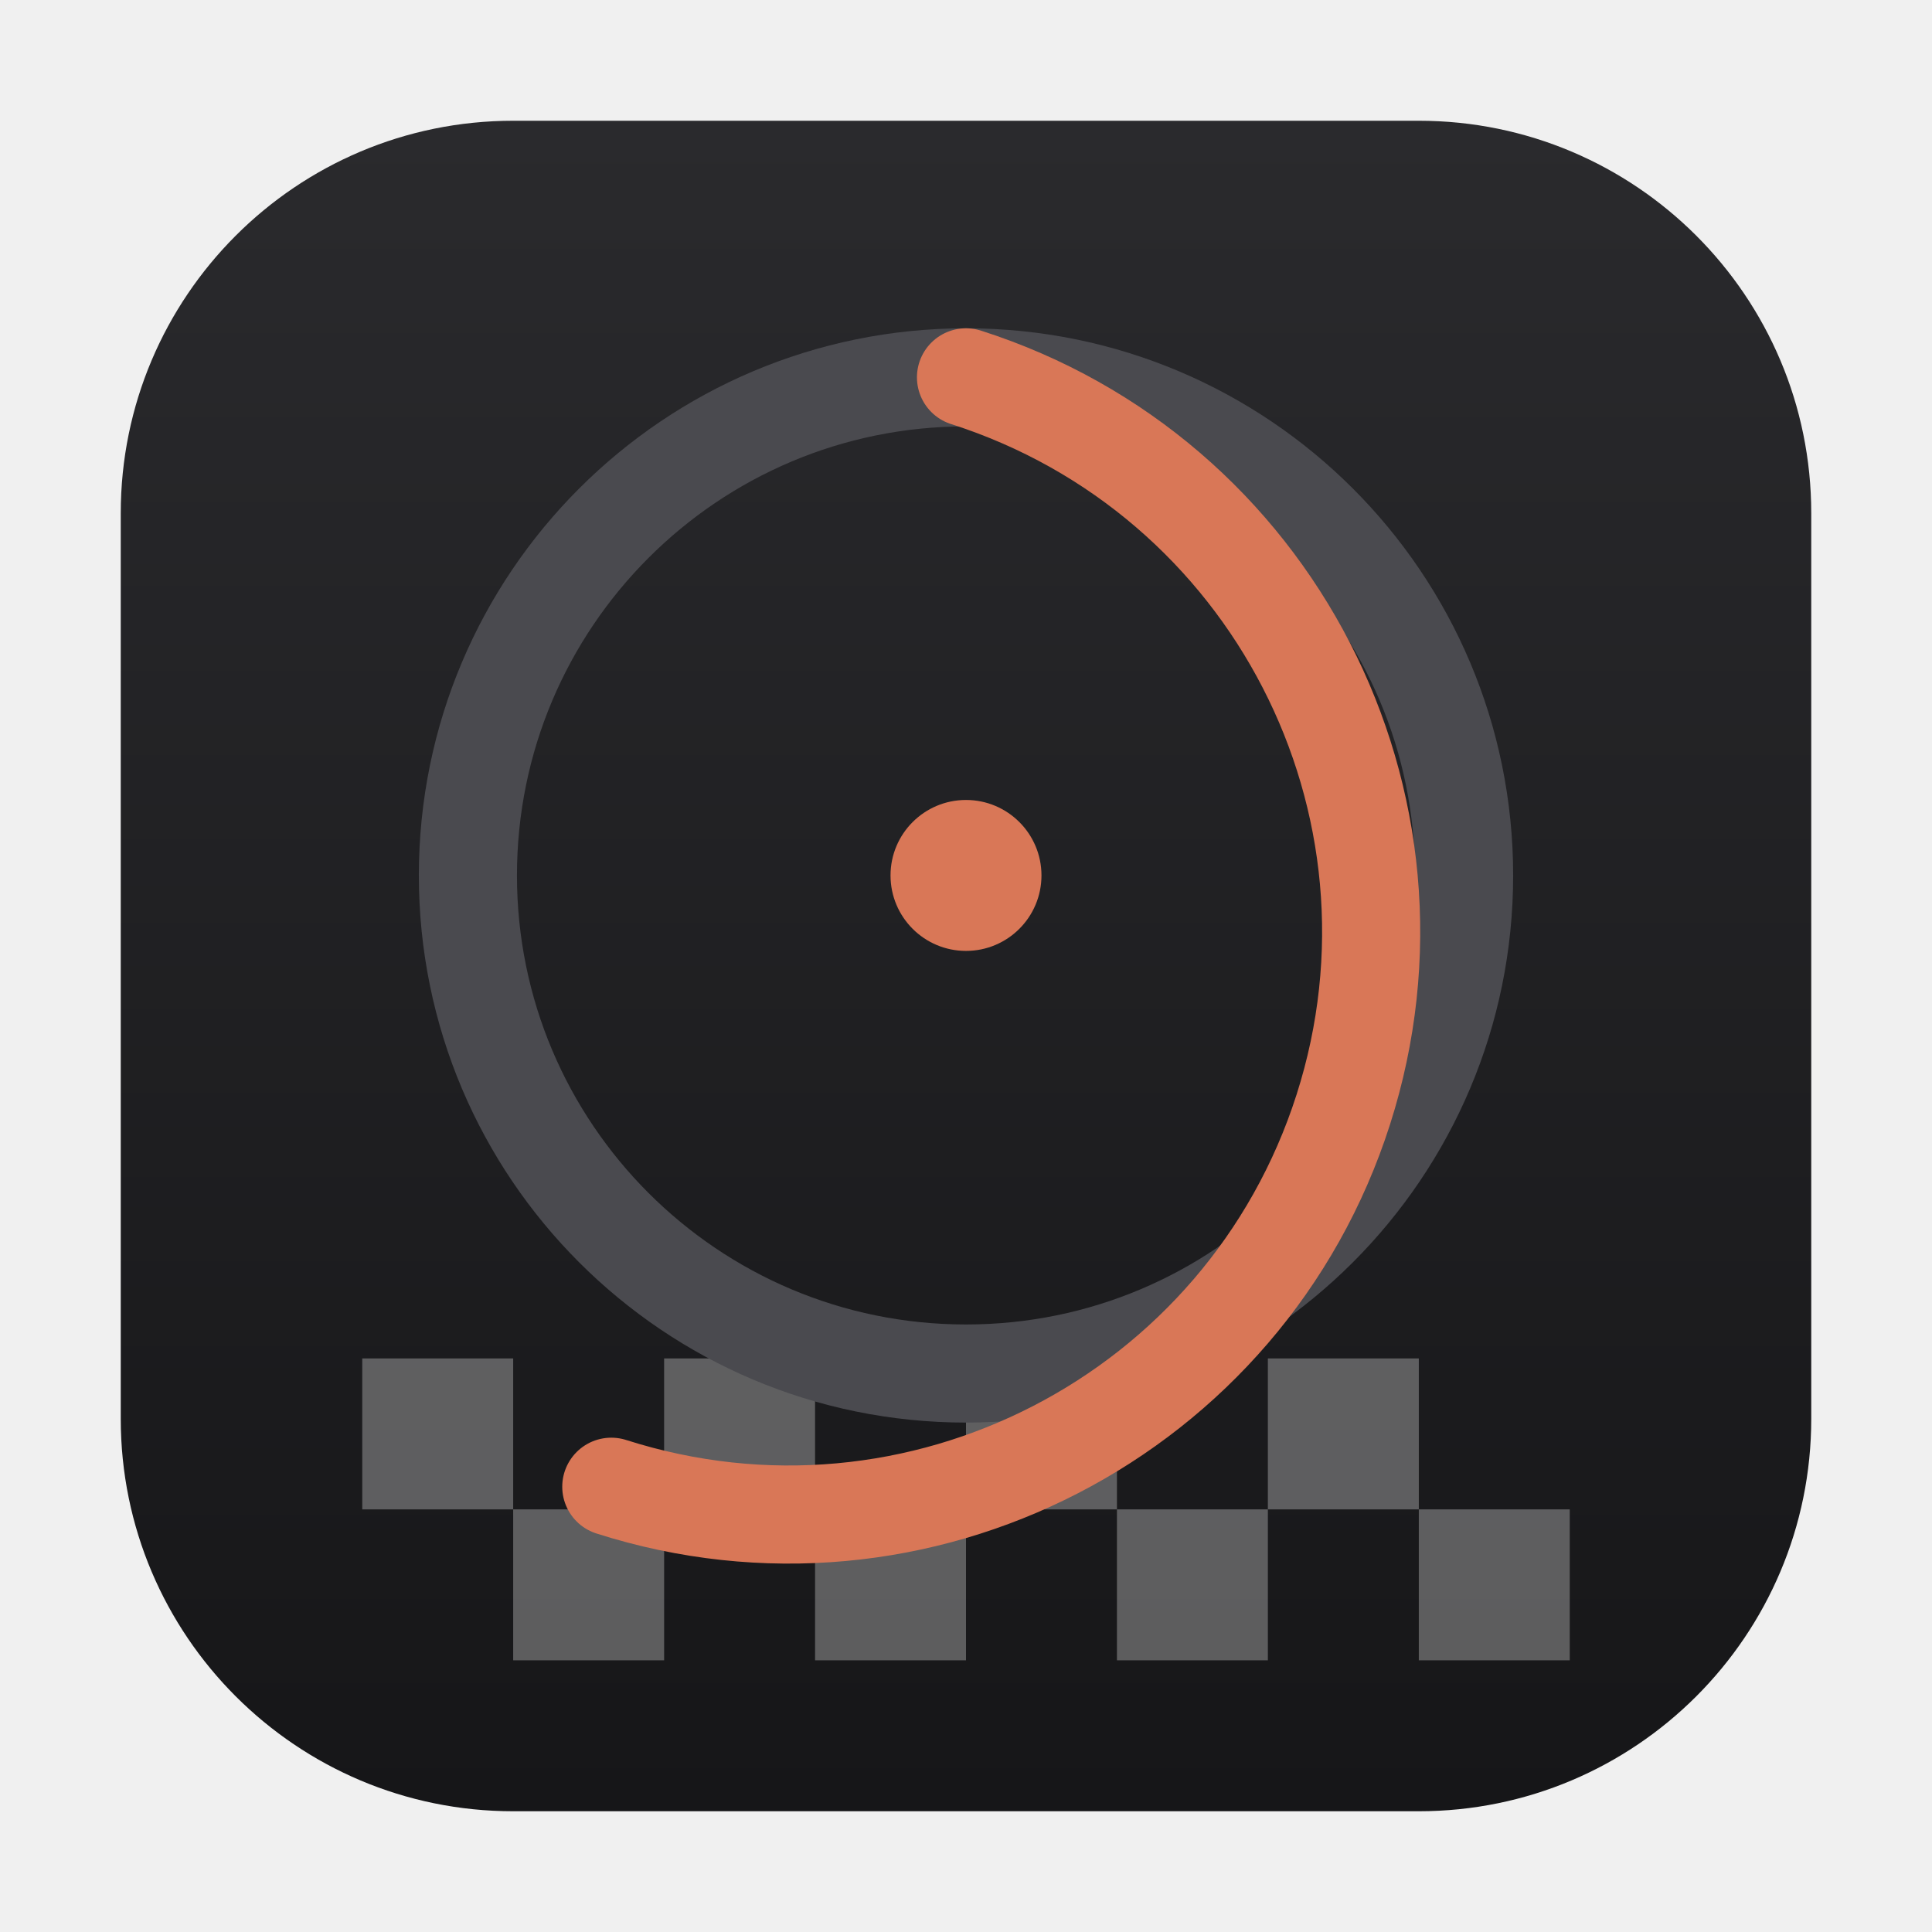
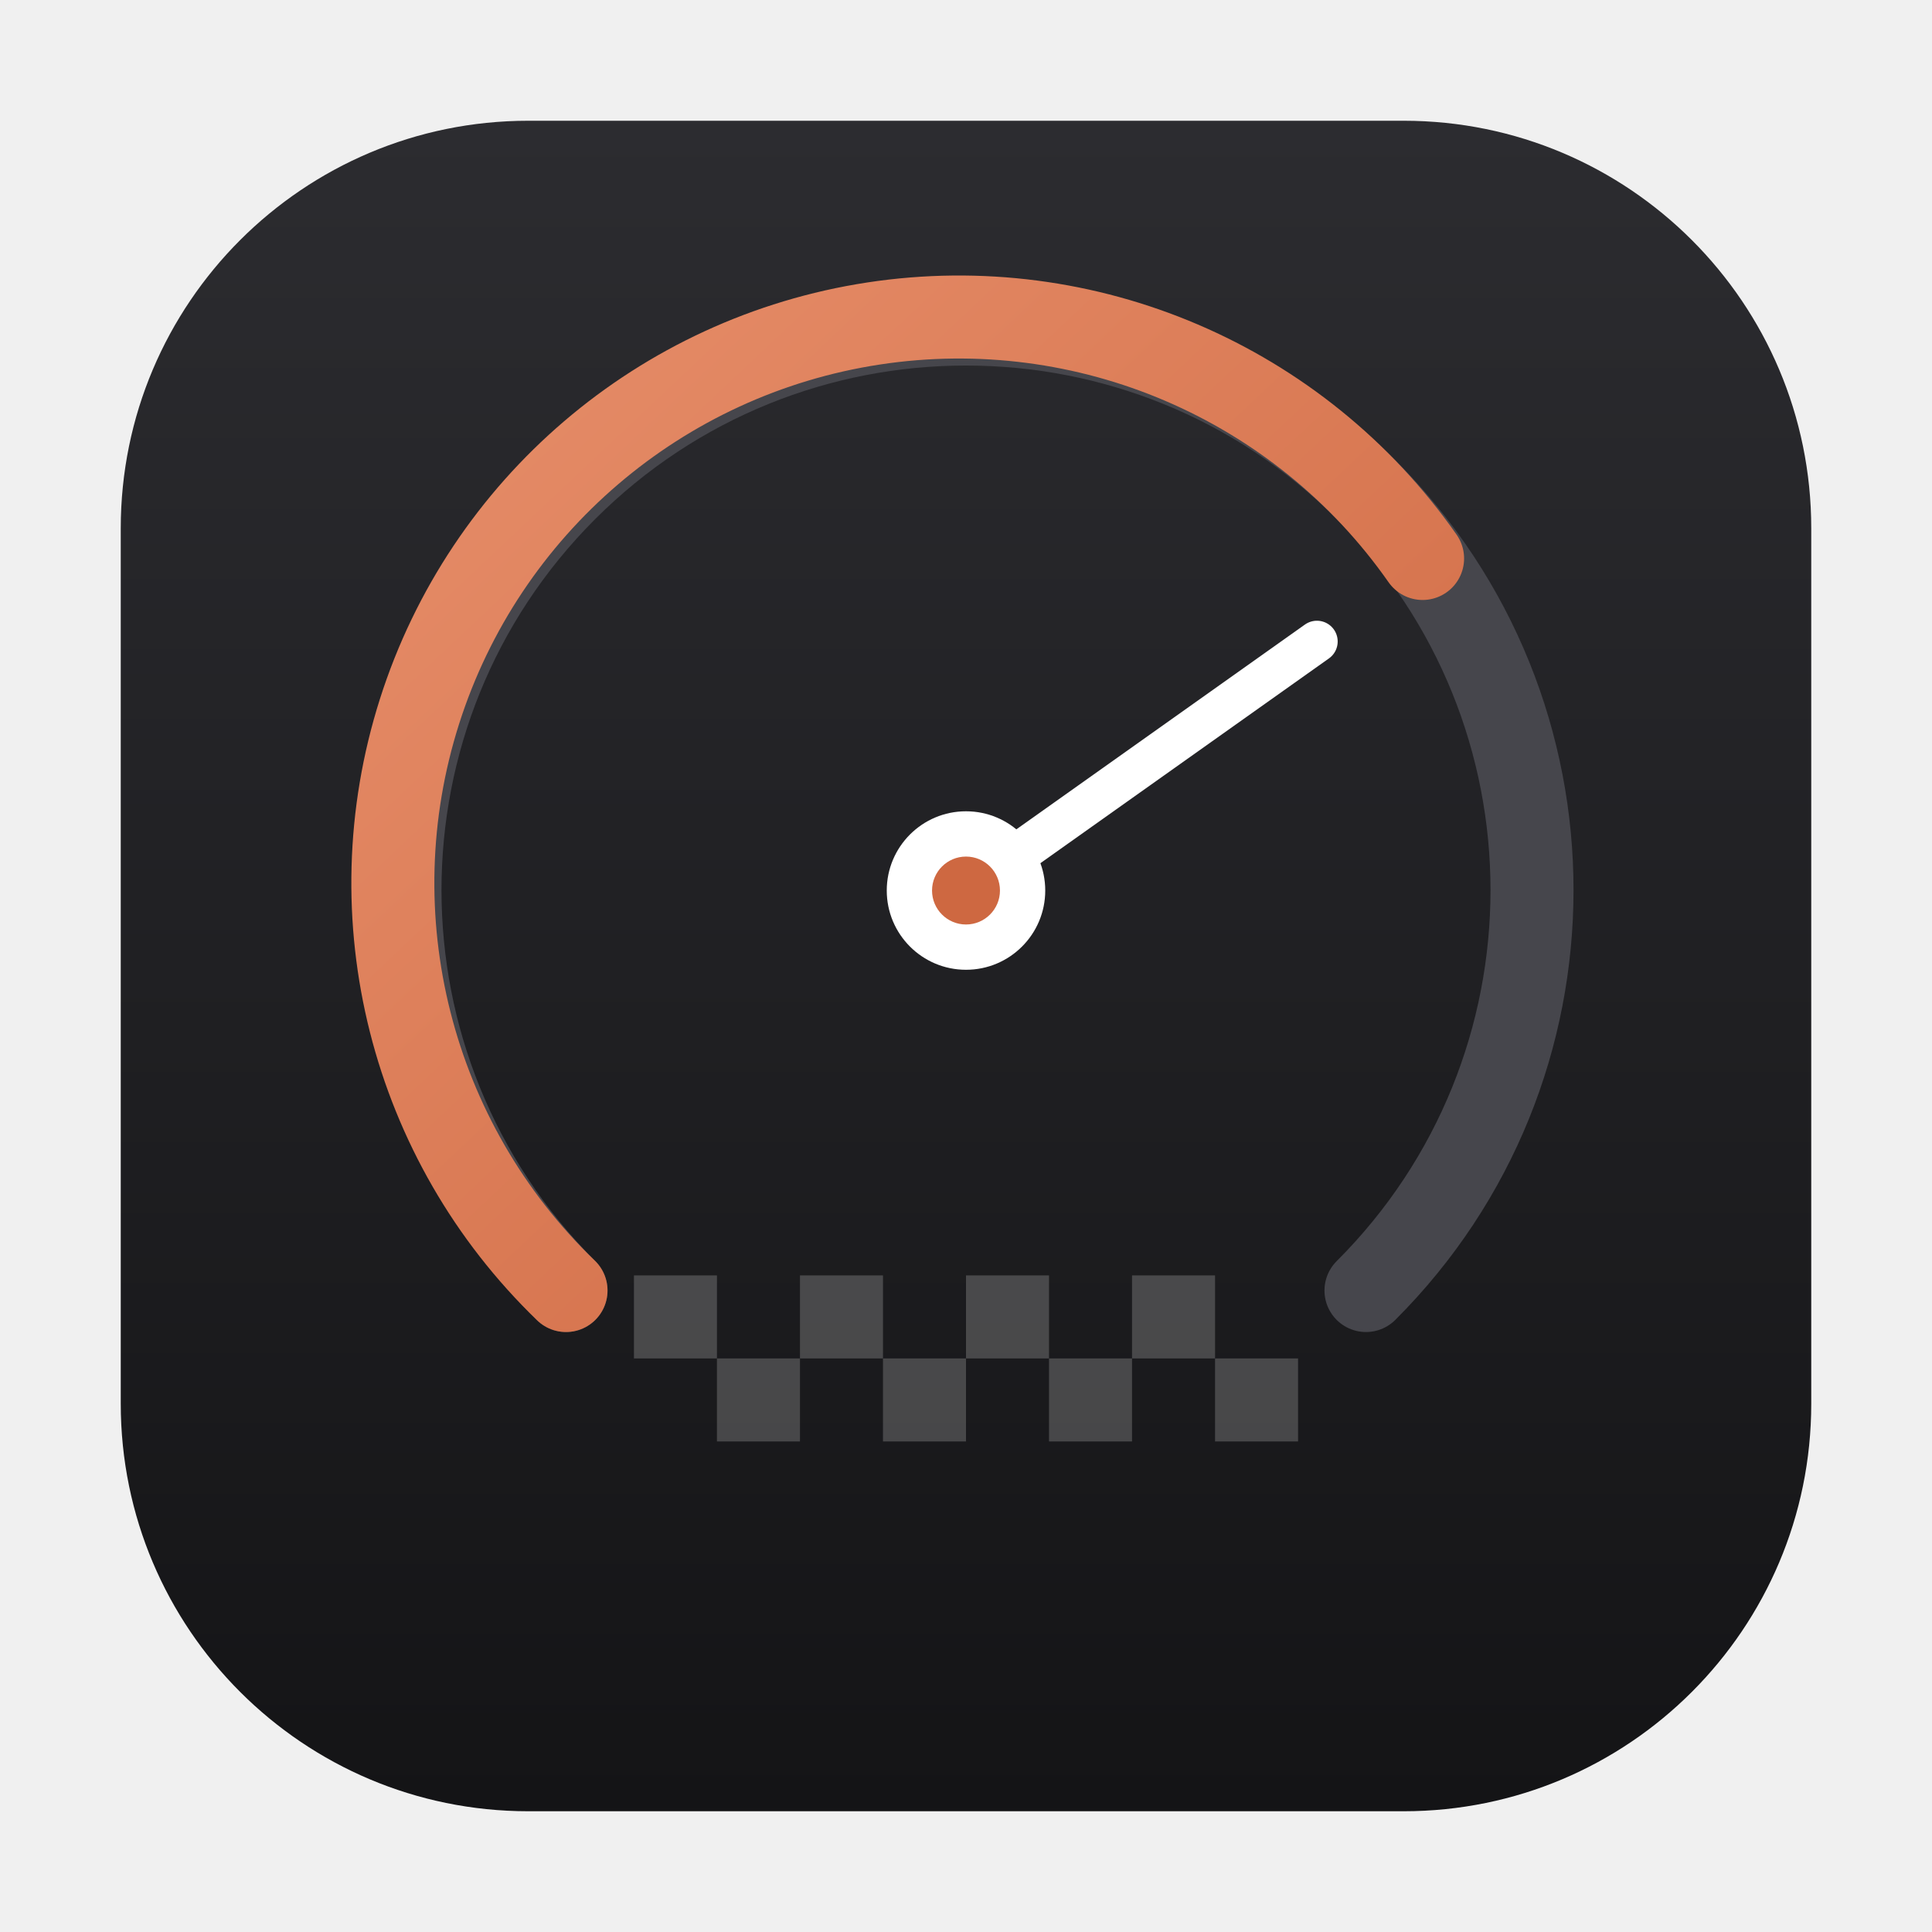
<svg xmlns="http://www.w3.org/2000/svg" width="512" height="512" viewBox="0 0 512 512">
  <defs>
    <linearGradient id="bg" x1="0" y1="0" x2="0" y2="1">
-       <stop offset="0" stop-color="#2A2A2D" />
-       <stop offset="1" stop-color="#161618" />
+       <stop offset="0" stop-color="#2C2C30" />
+       <stop offset="1" stop-color="#141416" />
    </linearGradient>
+     <linearGradient id="arc" x1="0" y1="0" x2="1" y2="1">
+       <stop offset="0" stop-color="#E78E6A" />
+       <stop offset="1" stop-color="#CE6841" />
+     </linearGradient>
+     <clipPath id="round">
+       <rect x="32" y="32" width="448" height="448" rx="108" />
+     </clipPath>
  </defs>
-   <rect x="32" y="32" width="448" height="448" rx="104" fill="url(#bg)" />
-   <g opacity="0.30">
-     <g fill="#FFFFFF">
-       <rect x="96" y="360" width="40" height="40" />
-       <rect x="176" y="360" width="40" height="40" />
-       <rect x="256" y="360" width="40" height="40" />
-       <rect x="336" y="360" width="40" height="40" />
-       <rect x="136" y="400" width="40" height="40" />
-       <rect x="216" y="400" width="40" height="40" />
-       <rect x="296" y="400" width="40" height="40" />
-       <rect x="376" y="400" width="40" height="40" />
+   <rect x="32" y="32" width="448" height="448" rx="108" fill="url(#bg)" />
+   <g clip-path="url(#round)">
+     <g fill="#FFFFFF" opacity="0.20">
+       <rect x="168" y="338" width="22" height="22" />
+       <rect x="212" y="338" width="22" height="22" />
+       <rect x="256" y="338" width="22" height="22" />
+       <rect x="300" y="338" width="22" height="22" />
+       <rect x="190" y="360" width="22" height="22" />
+       <rect x="234" y="360" width="22" height="22" />
+       <rect x="278" y="360" width="22" height="22" />
+       <rect x="322" y="360" width="22" height="22" />
    </g>
  </g>
-   <circle cx="256" cy="232" r="132" fill="none" stroke="#4A4A4F" stroke-width="26" />
-   <path d="M256 100            A132 132 0 1 1 162 394" fill="none" stroke="#D97757" stroke-width="26" stroke-linecap="round" />
-   <circle cx="256" cy="232" r="20" fill="#D97757" />
+   <path d="M 150 342 A 150 150 0 1 1 362 342" fill="none" stroke="#46464C" stroke-width="22" stroke-linecap="round" />
+   <path d="M 150 342 A 150 150 0 1 1 377 148" fill="none" stroke="url(#arc)" stroke-width="22" stroke-linecap="round" />
+   <line x1="256" y1="236" x2="349" y2="170" stroke="#FFFFFF" stroke-width="11" stroke-linecap="round" />
+   <circle cx="256" cy="236" r="21" fill="#FFFFFF" />
+   <circle cx="256" cy="236" r="9" fill="#CE6841" />
</svg>
